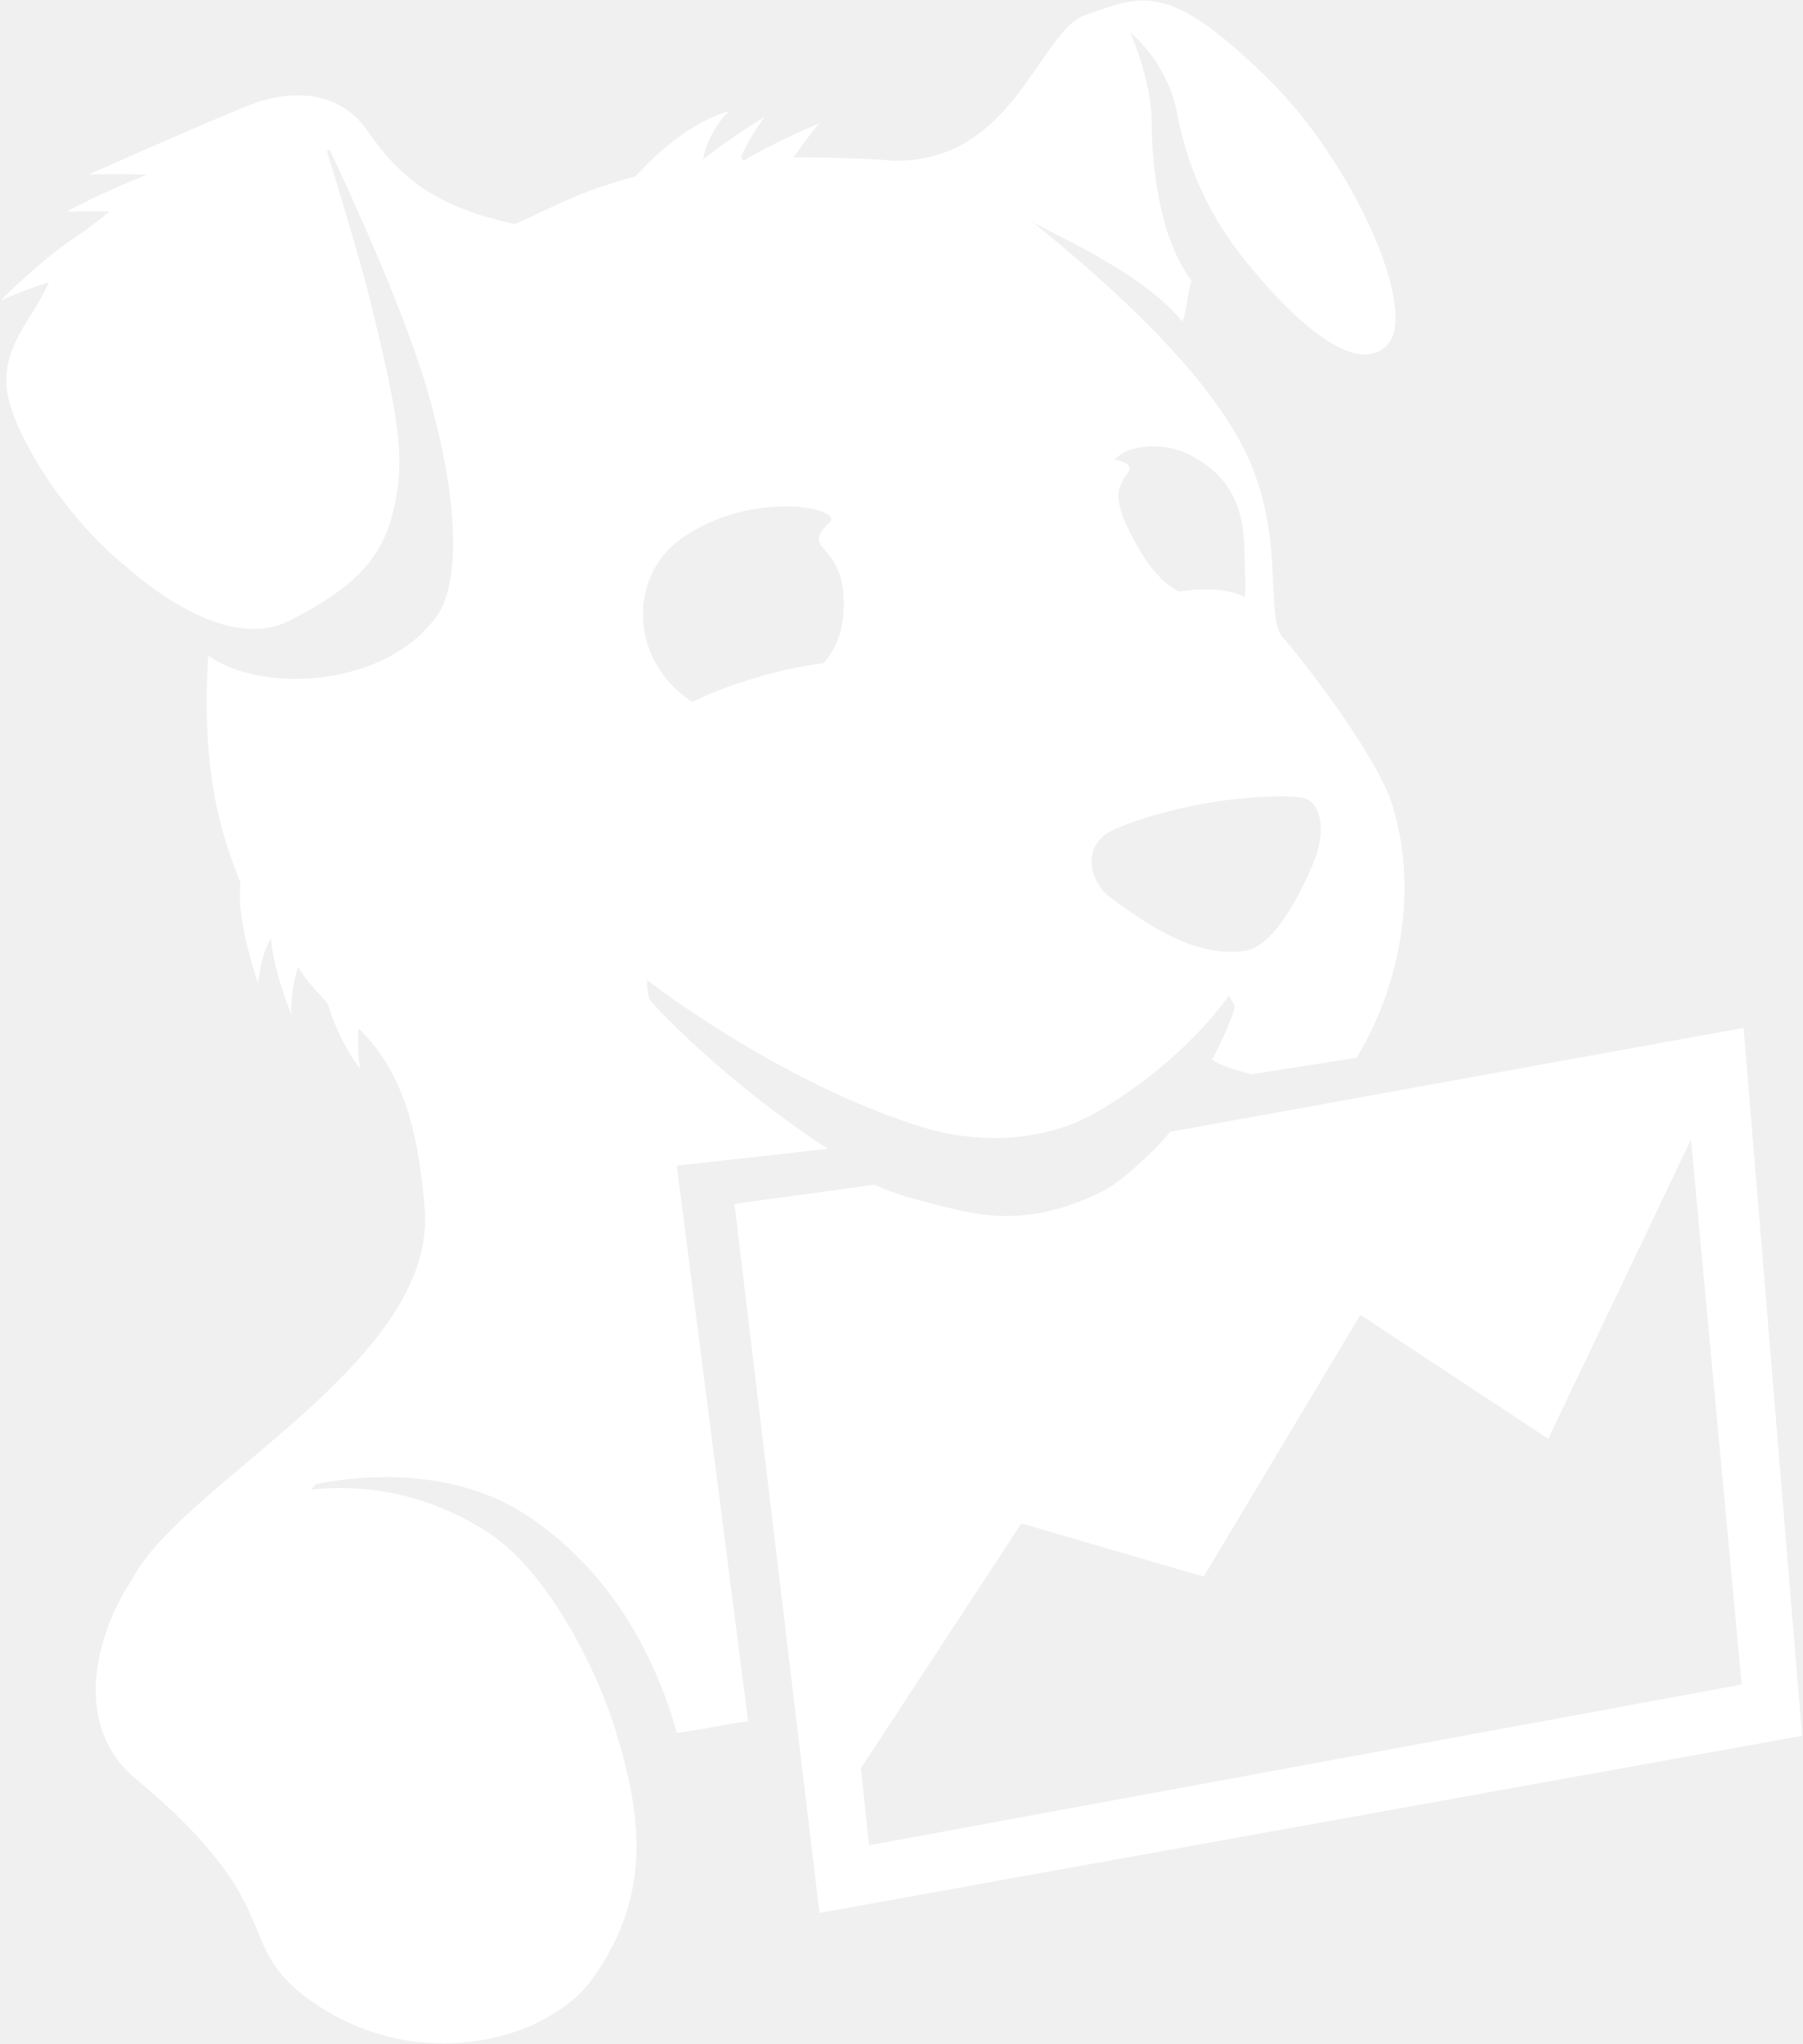
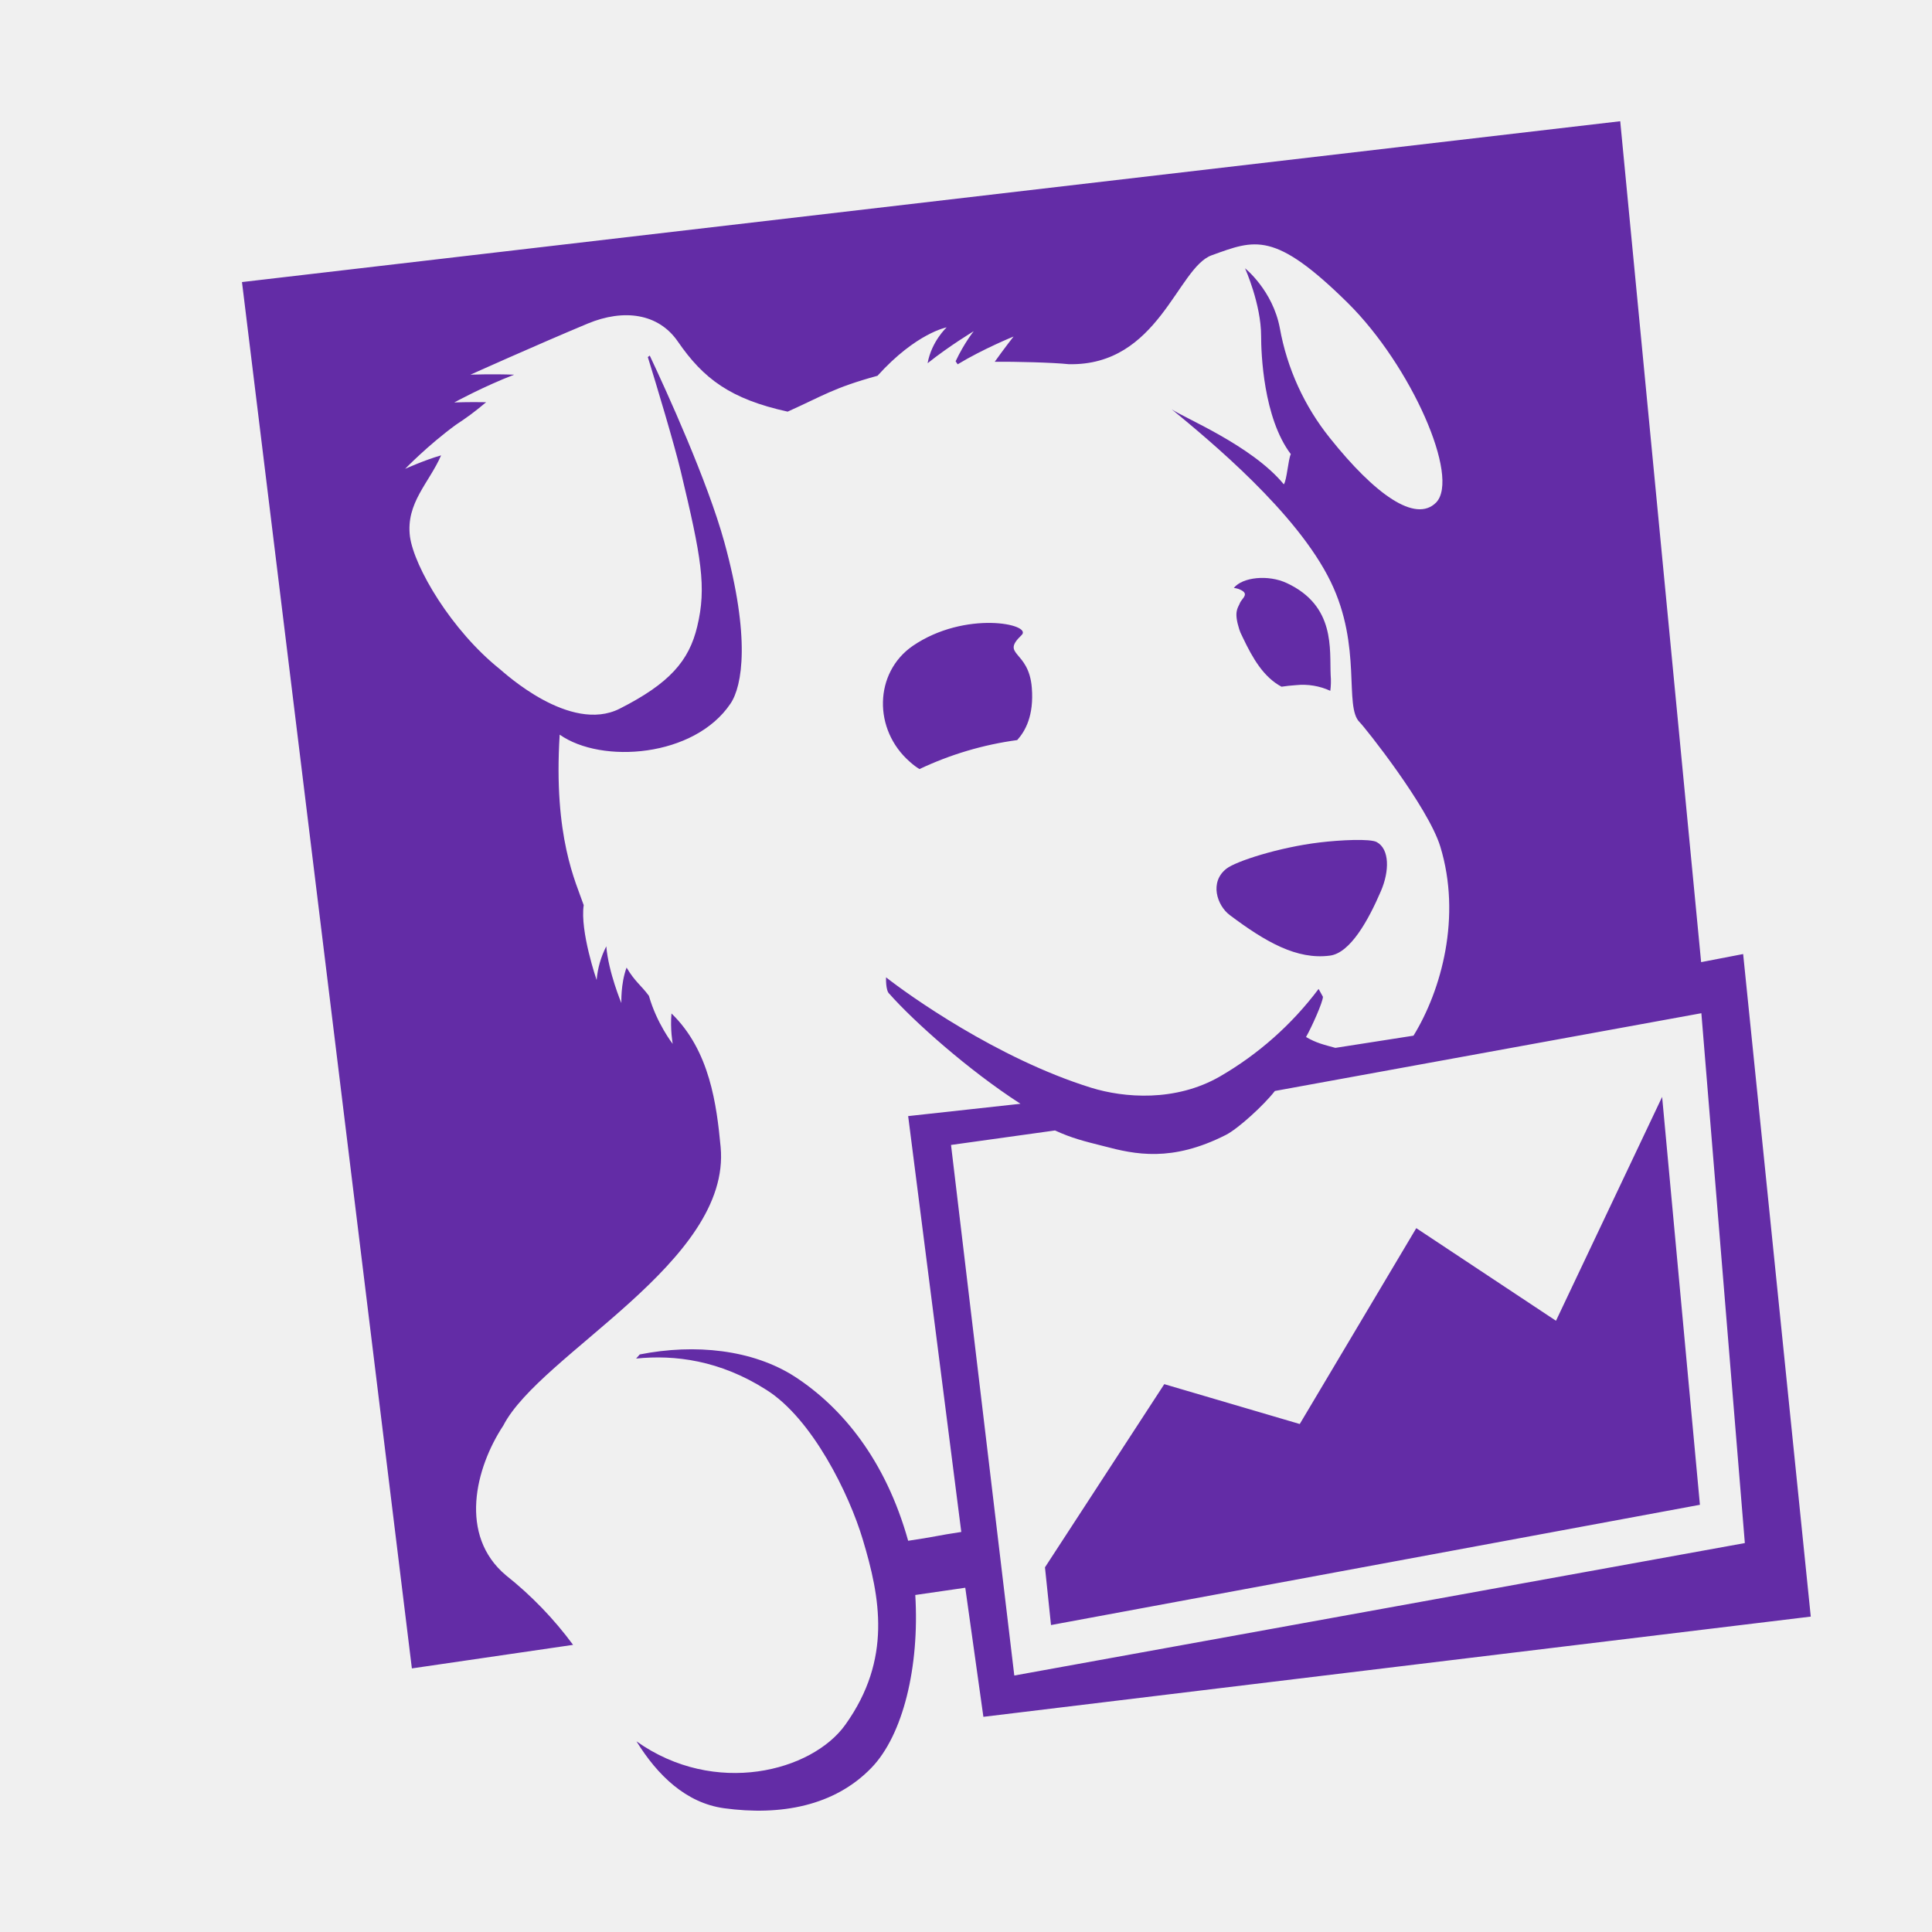
- <svg xmlns="http://www.w3.org/2000/svg" version="1.1" id="Layer_1" x="0px" y="0px" viewBox="0 0 800.5 907.77" style="enable-background:new 0 0 800.5 907.77;" xml:space="preserve">
-   <style type="text/css">
- 	.st0{fill:#FFFFFF;}
- </style>
-   <path class="st0" d="M303.36,238.61c31.36-21.37,71.76-12.97,65-6.53c-12.89,12.28,4.26,8.65,6.11,31.31  c1.36,16.69-4.09,25.88-8.78,31.11c-9.79,1.28-21.69,3.67-36.02,8.33c-8.48,2.76-15.85,5.82-22.31,8.9  c-1.7-1.11-3.55-2.47-5.74-4.36C279.5,288.19,280.24,254.37,303.36,238.61 M490.68,370.72c5.69-4.41,31.55-12.72,55.49-15.55  c12.57-1.48,30.49-2.34,34.31-0.2c7.59,4.19,7.59,17.16,2.39,29.14c-7.57,17.4-18.27,36.63-30.39,38.21  c-19.77,2.61-38.46-8.09-59.8-24.03C485.06,392.56,480.38,378.68,490.68,370.72 M526.75,201.27c29.19,13.58,25.37,39.42,26.18,54.6  c0.22,4.36,0.15,7.3-0.22,9.32c-4.04-2.19-10.43-3.8-20.56-3.35c-2.96,0.12-5.84,0.47-8.63,0.91c-10.77-5.77-17.21-17.06-23.1-29.06  c-0.54-1.11-0.96-2.1-1.36-3.06c-0.17-0.44-0.35-0.91-0.52-1.31c-0.07-0.22-0.12-0.39-0.2-0.59c-3.23-10.25-1.06-12.3,0.3-15.46  c1.41-3.23,6.68-5.89-1.11-8.58c-0.67-0.25-1.5-0.39-2.44-0.57C500.25,197.72,515.7,196.17,526.75,201.27 M367.62,510.22  c-31.45-20.19-63.99-49.15-78.22-65.18c-2.39-1.8-2-9.79-2-9.79c12.84,9.98,66.11,48.04,122.44,65.42  c19.87,6.14,50.36,8.46,76.81-6.53c20.21-11.46,44.54-31.43,59.06-52.01l2.66,4.61c-0.1,3.06-6.78,17.97-10.18,23.96  c6.14,3.53,10.72,4.49,17.55,6.36l46.64-7.27c16.74-27.04,28.74-70.65,15.95-112.16c-7.3-23.81-45.36-71.22-48.09-73.83  c-9.56-9.19,1.6-44.69-17.35-83.42C532.86,159.41,480.67,116.69,458,98.1c6.68,4.88,47.82,21.47,67,44.62  c1.8-2.39,2.54-14.82,4.19-17.97c-16.47-21.57-17.75-59.95-17.75-70.21c0-18.81-9.56-40.13-9.56-40.13s16.47,13.04,20.73,35.5  c5.03,26.6,15.75,47.55,29.93,65.28c26.84,33.43,51.08,50.58,63.33,38.23C630.53,138.58,601,72.2,563.28,35.15  C519.25-8.09,507.74-2.52,481.91,6.7c-20.61,7.35-31.75,65.87-85.47,64.71c-9.1-1.06-32.54-1.63-44.13-1.53  c6.04-8.43,11.22-14.94,11.22-14.94s-18.02,7.25-33.38,16.44l-1.18-1.77c5.18-10.92,10.75-17.82,10.75-17.82s-14.4,8.65-27.54,19.01  c2.39-13.02,11.44-21.27,11.44-21.27s-18.19,3.28-41.36,28.77c-26.33,7.2-32.66,11.93-53.64,21.22  c-34.12-7.44-50.21-19.45-65.55-41.56c-11.68-16.89-32.47-19.45-53.71-10.72c-30.97,12.8-70.14,30.33-70.14,30.33  s12.77-0.52,26.08,0.05c-18.22,6.9-35.72,16.39-35.72,16.39s8.53-0.3,19.06-0.12c-7.27,6.04-11.29,8.92-18.22,13.51  c-16.66,12.1-30.17,26.08-30.17,26.08s11.31-5.15,21.47-8.04c-7.1,16.27-21.18,28.25-18.59,48.17  c2.49,18.19,24.82,55.66,53.64,78.66c2.49,2,41.86,38.43,71.56,23.47c29.68-14.94,41.39-28.25,46.27-48.66  c5.74-23.44,2.47-41.17-9.79-92.05c-4.04-16.79-14.57-51.37-19.65-67.91l1.13-0.81c9.71,20.49,34.56,74.5,44.57,110.78  c15.63,56.57,10.75,85.27,3.6,95.79c-21.57,31.73-76.84,35.92-101.98,18.34c-3.85,60.91,9.76,87.73,14.37,101.24  c-2.29,15.53,7.77,44.37,7.77,44.37s1.13-13.11,5.74-20.02c1.23,15.41,9,33.72,9,33.72s-0.47-11.31,3.06-21.08  c4.98,8.43,8.63,10.43,13.34,16.76c4.71,16.47,14.15,28.5,14.15,28.5s-1.53-8.83-0.69-18.02c23.05,22.14,27.02,54.45,29.31,79.28  c6.46,68.26-107.63,122.54-129.74,165.24c-16.76,25.29-26.8,65.3,1.58,88.89c68.6,56.97,42.25,72.65,76.59,97.69  c47.11,34.34,106.05,18.96,126.11-8.97c27.93-38.92,20.76-75.63,10.38-109.97c-8.11-26.85-30.15-71.46-57.41-88.72  c-27.86-17.65-54.95-20.95-77.9-18.59l2.12-2.44c33.01-6.56,67.52-2.96,92.49,13.14c28.35,18.22,54.28,49.47,67.84,97.37  c15.38-2.19,17.55-3.18,31.63-5.18l-31.7-246.76L367.62,510.22z M385.94,819.52l-3.65-34.22l71.29-108.74l80.93,23.64l69.59-116.23  L687.52,639l63.38-132.92l22.53,242.07L385.94,819.52z M774.27,456.51l-254.72,46.17c-6.31,8.13-21.91,22.41-29.41,26.13  c-32.17,16.2-53.91,11.51-72.7,6.63c-12.08-3.06-19.08-4.78-29.11-9.29l-62.17,8.53l37.74,314.87l436.35-78.66L774.27,456.51z" />
+ <svg xmlns="http://www.w3.org/2000/svg" width="800px" height="800px" viewBox="0 0 16 16" fill="none">
+   <path fill="#632CA6" fill-rule="evenodd" d="M12.886 10.938l-1.157-.767-.965 1.622-1.122-.33-.988 1.517.05.478 5.374-.996-.313-3.378-.879 1.854zm-5.01-1.456l.861-.12c.14.064.237.088.404.13.26.069.562.134 1.009-.092.104-.052.32-.251.408-.365l3.532-.644.36 4.388L8.4 13.876l-.524-4.394zm6.56-1.581l-.348.067-.67-6.964L2.004 2.336l1.407 11.481 1.335-.195a3.03 3.03 0 00-.556-.576c-.393-.33-.254-.888-.022-1.24.307-.596 1.889-1.354 1.8-2.307-.033-.346-.088-.797-.407-1.106-.012.128.01.252.01.252s-.132-.169-.197-.398c-.065-.088-.116-.117-.185-.234-.05.136-.043.294-.043.294s-.107-.255-.125-.47a.752.752 0 00-.08.279s-.139-.403-.107-.62c-.064-.188-.252-.562-.199-1.412.348.245 1.115.187 1.414-.256.1-.147.167-.548-.05-1.337-.139-.506-.483-1.26-.618-1.546l-.016.012c.071.23.217.713.273.947.17.71.215.958.136 1.285-.068.285-.23.471-.642.68-.412.208-.958-.3-.993-.328-.4-.32-.709-.844-.744-1.098-.035-.278.16-.445.258-.672-.14.04-.298.112-.298.112s.188-.195.419-.364c.095-.063.152-.104.252-.188-.146-.003-.264.002-.264.002s.243-.133.496-.23c-.185-.007-.362 0-.362 0s.544-.245.973-.424c.295-.122.583-.086.745.15.212.308.436.476.909.58.29-.13.379-.197.744-.297.321-.355.573-.401.573-.401s-.125.115-.158.297c.182-.145.382-.265.382-.265s-.078.096-.15.249l.017.025c.213-.129.463-.23.463-.23s-.072.091-.156.209c.16-.002.486.006.612.02.745.017.9-.8 1.185-.902.358-.129.518-.206 1.128.396.523.518.932 1.444.73 1.652-.171.172-.507-.068-.879-.534a2.026 2.026 0 01-.415-.911c-.059-.313-.288-.495-.288-.495s.133.297.133.56c0 .142.018.678.246.979-.022.044-.033.217-.058.25-.265-.323-.836-.554-.929-.622.315.26 1.039.856 1.317 1.428.263.54.108 1.035.24 1.164.039.037.566.698.668 1.03.177.58.01 1.188-.222 1.566l-.647.101c-.094-.026-.158-.04-.243-.09.047-.082.14-.29.14-.333l-.036-.065a2.737 2.737 0 01-.819.726c-.367.21-.79.177-1.065.092-.781-.243-1.52-.774-1.698-.914 0 0-.005.112.028.137.197.223.648.628 1.085.91l-.93.102.44 3.444c-.196.029-.226.042-.44.073-.187-.669-.547-1.105-.94-1.36-.347-.223-.825-.274-1.283-.183l-.03.034c.319-.033.695.014 1.08.26.38.24.685.863.797 1.238.144.479.244.991-.144 1.534-.275.386-1.08.6-1.73.138.174.281.409.51.725.554.469.064.914-.018 1.22-.334.262-.27.4-.836.364-1.432l.414-.06.15 1.069 6.852-.83-.56-5.487zm-4.168-2.905c-.02.044-.05.073-.005.216l.003.008.007.019.02.042c.08.168.17.326.32.406.038-.006.078-.01.12-.013a.546.546 0 01.284.047.607.607 0 00.003-.13c-.01-.212.042-.573-.363-.762-.153-.072-.367-.05-.439.04a.175.175 0 01.034.007c.108.038.035.075.015.12zm1.134 1.978c-.053-.03-.301-.018-.475.003-.333.04-.691.155-.77.217-.143.111-.078.305.027.384.297.223.556.372.83.336.168-.022.317-.29.422-.534.072-.167.072-.348-.034-.406zM8.461 5.259c.093-.09-.467-.207-.902.09-.32.221-.33.693-.024.96.03.027.056.046.08.06a2.75 2.75 0 01.809-.24c.065-.072.14-.2.121-.434-.025-.315-.263-.265-.084-.436z" clip-rule="evenodd" />
</svg>
